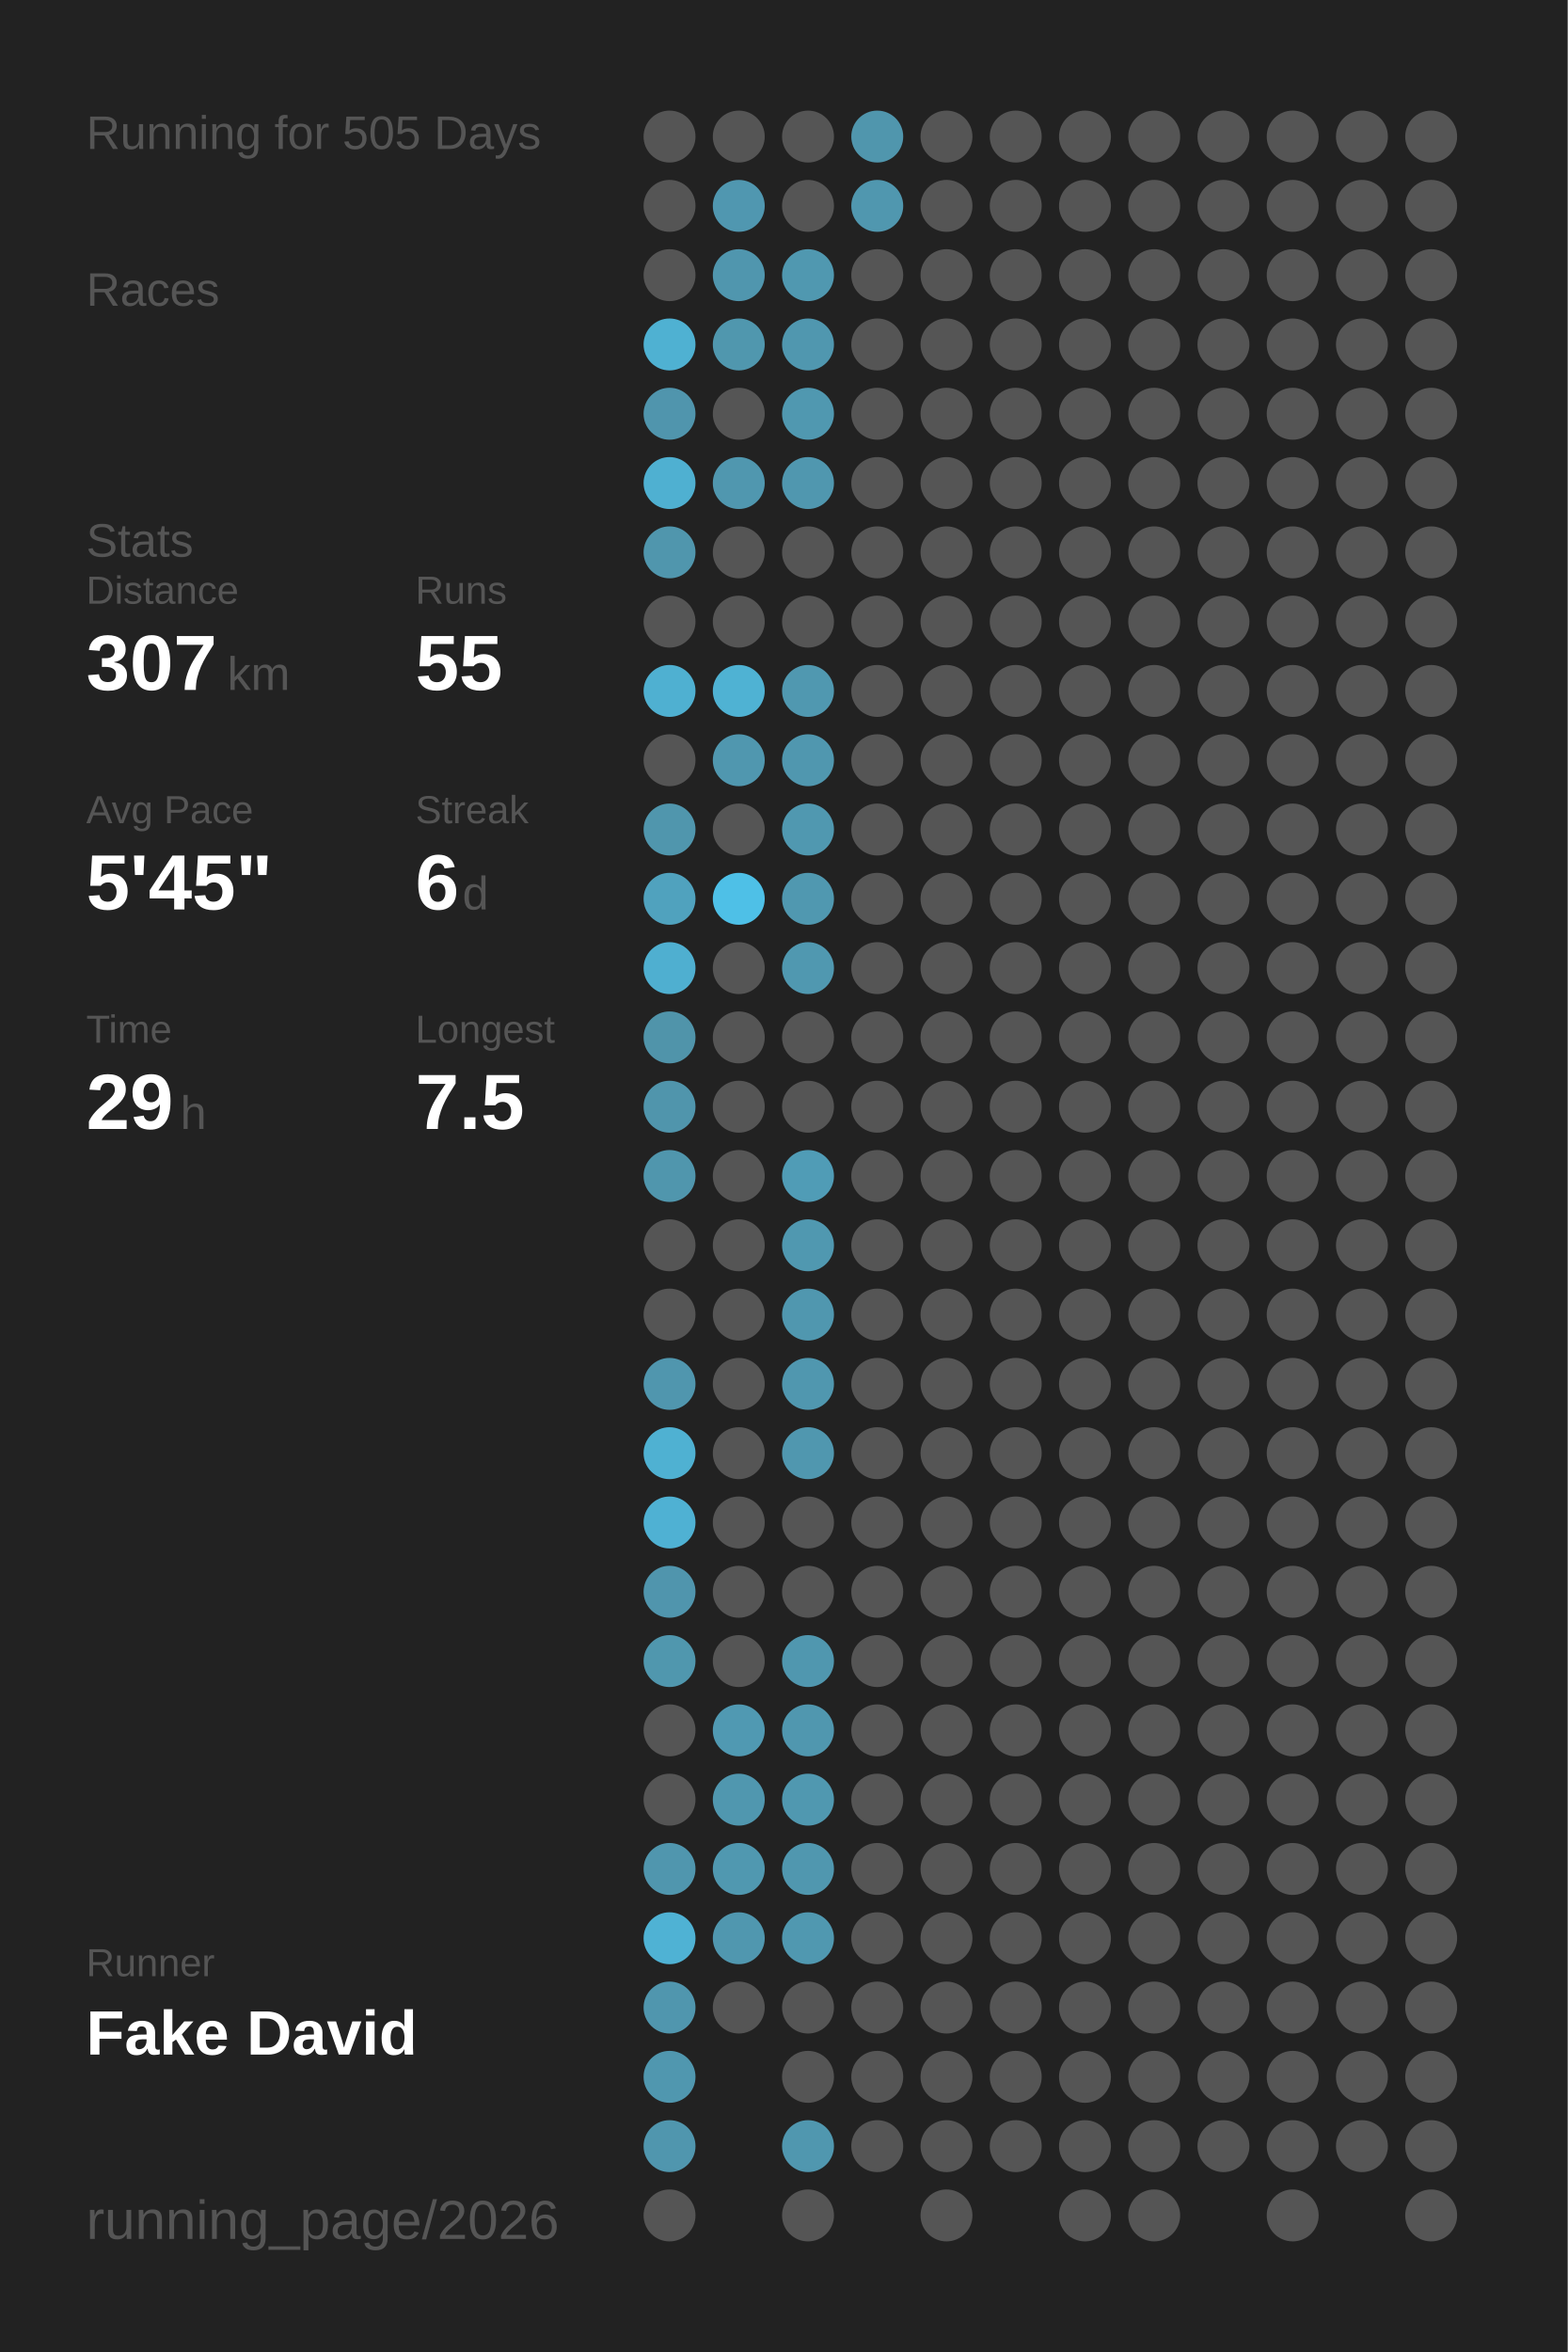
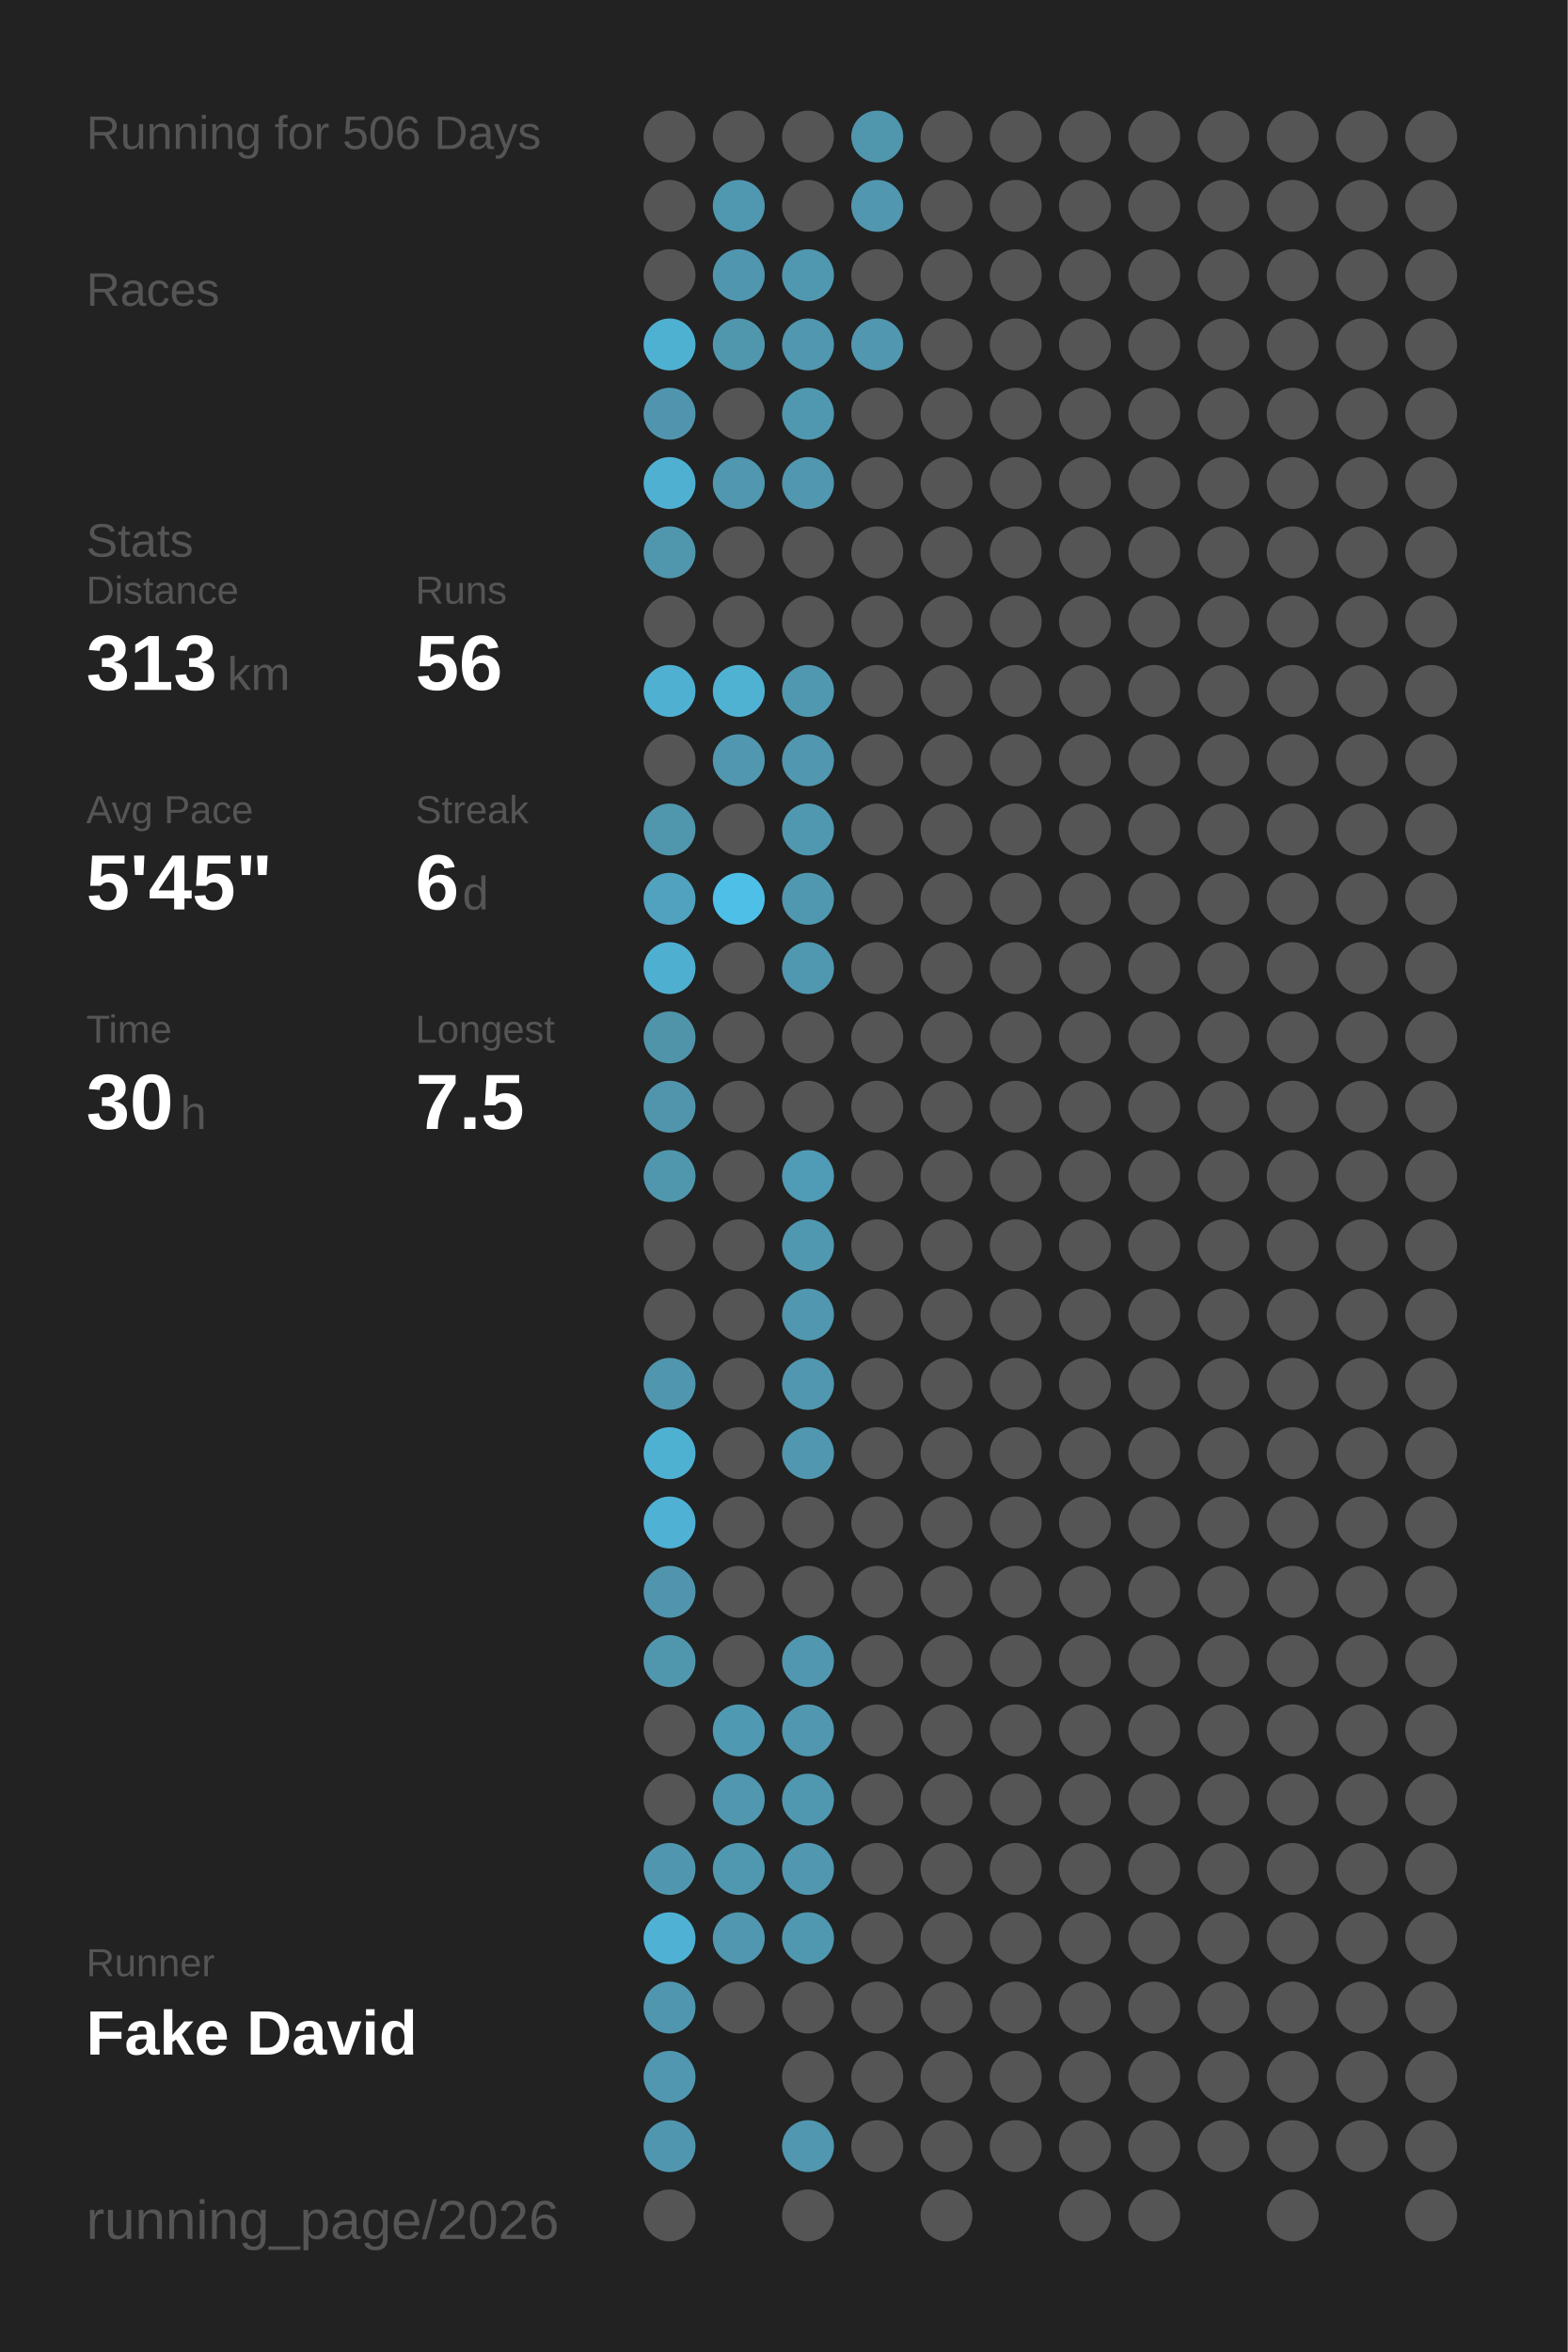
<svg xmlns="http://www.w3.org/2000/svg" baseProfile="full" height="300mm" version="1.1" viewBox="0,0,200,300" width="200mm">
  <defs />
  <rect fill="#222222" height="300" width="200" x="0" y="0" />
-   <text fill="#555555" style="font-size:6px; font-family:Arial;" x="11" y="19">Running for 505 Days</text>
+   <text fill="#555555" style="font-size:6px; font-family:Arial;" x="11" y="19">Running for 506 Days</text>
  <text fill="#555555" style="font-size:6px; font-family:Arial;" x="11" y="39">Races</text>
  <text fill="#555555" style="font-size:6px; font-family:Arial;" x="11" y="71">Stats</text>
  <text fill="#555555" style="font-size:5px; font-family:Arial;" x="11" y="77">Distance</text>
-   <text fill="#FFFFFF" style="font-size:10px; font-family:Arial; font-weight:bold;" x="11" y="88">307</text>
+   <text fill="#FFFFFF" style="font-size:10px; font-family:Arial; font-weight:bold;" x="11" y="88">313</text>
  <text fill="#555555" style="font-size:6px; font-family:Arial;" x="29" y="88">km</text>
  <text fill="#555555" style="font-size:5px; font-family:Arial;" x="53" y="77">Runs</text>
-   <text fill="#FFFFFF" style="font-size:10px; font-family:Arial; font-weight:bold;" x="53" y="88">55</text>
+   <text fill="#FFFFFF" style="font-size:10px; font-family:Arial; font-weight:bold;" x="53" y="88">56</text>
  <text fill="#555555" style="font-size:5px; font-family:Arial;" x="11" y="105">Avg Pace</text>
  <text fill="#FFFFFF" style="font-size:10px; font-family:Arial; font-weight:bold;" x="11" y="116">5'45"</text>
  <text fill="#555555" style="font-size:5px; font-family:Arial;" x="53" y="105">Streak</text>
  <text fill="#FFFFFF" style="font-size:10px; font-family:Arial; font-weight:bold;" x="53" y="116">6</text>
  <text fill="#555555" style="font-size:6px; font-family:Arial;" x="59" y="116">d</text>
  <text fill="#555555" style="font-size:5px; font-family:Arial;" x="11" y="133">Time</text>
-   <text fill="#FFFFFF" style="font-size:10px; font-family:Arial; font-weight:bold;" x="11" y="144">29</text>
+   <text fill="#FFFFFF" style="font-size:10px; font-family:Arial; font-weight:bold;" x="11" y="144">30</text>
  <text fill="#555555" style="font-size:6px; font-family:Arial;" x="23" y="144">h</text>
  <text fill="#555555" style="font-size:5px; font-family:Arial;" x="53" y="133">Longest</text>
  <text fill="#FFFFFF" style="font-size:10px; font-family:Arial; font-weight:bold;" x="53" y="144">7.5</text>
  <text fill="#555555" style="font-size:5px; font-family:Arial;" x="11" y="252.065">Runner</text>
  <text fill="#FFFFFF" style="font-size:8px; font-family:Arial; font-weight:bold;" x="11" y="262.065">Fake David</text>
  <text fill="#555555" style="font-size:7px; font-family:Arial;" x="11" y="285.581">running_page/2026</text>
  <circle cx="85.417" cy="17.419" fill="#555555" r="3.312" />
  <circle cx="85.417" cy="26.258" fill="#555555" r="3.312" />
  <circle cx="85.417" cy="35.097" fill="#555555" r="3.312" />
  <circle cx="85.417" cy="43.935" fill="#4fb1d2" r="3.312" />
  <circle cx="85.417" cy="52.774" fill="#5095ad" r="3.312" />
  <circle cx="85.417" cy="61.613" fill="#4fb0d1" r="3.312" />
  <circle cx="85.417" cy="70.452" fill="#5096ad" r="3.312" />
  <circle cx="85.417" cy="79.29" fill="#555555" r="3.312" />
  <circle cx="85.417" cy="88.129" fill="#4fb0d1" r="3.312" />
  <circle cx="85.417" cy="96.968" fill="#555555" r="3.312" />
  <circle cx="85.417" cy="105.806" fill="#5096ad" r="3.312" />
  <circle cx="85.417" cy="114.645" fill="#50a2be" r="3.312" />
  <circle cx="85.417" cy="123.484" fill="#4fafd0" r="3.312" />
  <circle cx="85.417" cy="132.323" fill="#5094aa" r="3.312" />
  <circle cx="85.417" cy="141.161" fill="#5095ac" r="3.312" />
  <circle cx="85.417" cy="150" fill="#5096ad" r="3.312" />
  <circle cx="85.417" cy="158.839" fill="#555555" r="3.312" />
  <circle cx="85.417" cy="167.677" fill="#555555" r="3.312" />
  <circle cx="85.417" cy="176.516" fill="#5096ae" r="3.312" />
  <circle cx="85.417" cy="185.355" fill="#4fb1d2" r="3.312" />
  <circle cx="85.417" cy="194.194" fill="#4fb1d3" r="3.312" />
  <circle cx="85.417" cy="203.032" fill="#5095ad" r="3.312" />
  <circle cx="85.417" cy="211.871" fill="#5097ae" r="3.312" />
  <circle cx="85.417" cy="220.71" fill="#555555" r="3.312" />
  <circle cx="85.417" cy="229.548" fill="#555555" r="3.312" />
  <circle cx="85.417" cy="238.387" fill="#5096ae" r="3.312" />
  <circle cx="85.417" cy="247.226" fill="#4fb2d4" r="3.312" />
  <circle cx="85.417" cy="256.065" fill="#5096ae" r="3.312" />
  <circle cx="85.417" cy="264.903" fill="#5097af" r="3.312" />
  <circle cx="85.417" cy="273.742" fill="#5096ae" r="3.312" />
  <circle cx="85.417" cy="282.581" fill="#555555" r="3.312" />
  <circle cx="94.25" cy="17.419" fill="#555555" r="3.312" />
  <circle cx="94.25" cy="26.258" fill="#5097b0" r="3.312" />
  <circle cx="94.25" cy="35.097" fill="#5096ae" r="3.312" />
  <circle cx="94.25" cy="43.935" fill="#5097ae" r="3.312" />
  <circle cx="94.25" cy="52.774" fill="#555555" r="3.312" />
  <circle cx="94.25" cy="61.613" fill="#5097af" r="3.312" />
  <circle cx="94.25" cy="70.452" fill="#555555" r="3.312" />
  <circle cx="94.25" cy="79.29" fill="#555555" r="3.312" />
  <circle cx="94.25" cy="88.129" fill="#4fb2d3" r="3.312" />
  <circle cx="94.25" cy="96.968" fill="#5097af" r="3.312" />
  <circle cx="94.25" cy="105.806" fill="#555555" r="3.312" />
  <circle cx="94.25" cy="114.645" fill="#4ec0e7" r="3.312" />
  <circle cx="94.25" cy="123.484" fill="#555555" r="3.312" />
  <circle cx="94.25" cy="132.323" fill="#555555" r="3.312" />
  <circle cx="94.25" cy="141.161" fill="#555555" r="3.312" />
  <circle cx="94.25" cy="150" fill="#555555" r="3.312" />
  <circle cx="94.25" cy="158.839" fill="#555555" r="3.312" />
  <circle cx="94.25" cy="167.677" fill="#555555" r="3.312" />
  <circle cx="94.25" cy="176.516" fill="#555555" r="3.312" />
  <circle cx="94.25" cy="185.355" fill="#555555" r="3.312" />
  <circle cx="94.25" cy="194.194" fill="#555555" r="3.312" />
  <circle cx="94.25" cy="203.032" fill="#555555" r="3.312" />
  <circle cx="94.25" cy="211.871" fill="#555555" r="3.312" />
  <circle cx="94.25" cy="220.71" fill="#5099b2" r="3.312" />
  <circle cx="94.25" cy="229.548" fill="#5097af" r="3.312" />
  <circle cx="94.25" cy="238.387" fill="#5098b0" r="3.312" />
  <circle cx="94.25" cy="247.226" fill="#5097af" r="3.312" />
  <circle cx="94.25" cy="256.065" fill="#555555" r="3.312" />
  <circle cx="103.083" cy="17.419" fill="#555555" r="3.312" />
  <circle cx="103.083" cy="26.258" fill="#555555" r="3.312" />
  <circle cx="103.083" cy="35.097" fill="#5098b0" r="3.312" />
  <circle cx="103.083" cy="43.935" fill="#5097af" r="3.312" />
  <circle cx="103.083" cy="52.774" fill="#5098b0" r="3.312" />
  <circle cx="103.083" cy="61.613" fill="#5097af" r="3.312" />
  <circle cx="103.083" cy="70.452" fill="#555555" r="3.312" />
  <circle cx="103.083" cy="79.29" fill="#555555" r="3.312" />
  <circle cx="103.083" cy="88.129" fill="#5098b0" r="3.312" />
  <circle cx="103.083" cy="96.968" fill="#5097af" r="3.312" />
  <circle cx="103.083" cy="105.806" fill="#5098b0" r="3.312" />
  <circle cx="103.083" cy="114.645" fill="#5098b0" r="3.312" />
  <circle cx="103.083" cy="123.484" fill="#5098b0" r="3.312" />
  <circle cx="103.083" cy="132.323" fill="#555555" r="3.312" />
  <circle cx="103.083" cy="141.161" fill="#555555" r="3.312" />
  <circle cx="103.083" cy="150" fill="#509cb6" r="3.312" />
  <circle cx="103.083" cy="158.839" fill="#5098b0" r="3.312" />
  <circle cx="103.083" cy="167.677" fill="#5097af" r="3.312" />
  <circle cx="103.083" cy="176.516" fill="#5097af" r="3.312" />
  <circle cx="103.083" cy="185.355" fill="#5097af" r="3.312" />
  <circle cx="103.083" cy="194.194" fill="#555555" r="3.312" />
  <circle cx="103.083" cy="203.032" fill="#555555" r="3.312" />
  <circle cx="103.083" cy="211.871" fill="#5097af" r="3.312" />
  <circle cx="103.083" cy="220.71" fill="#5097af" r="3.312" />
  <circle cx="103.083" cy="229.548" fill="#5098b0" r="3.312" />
  <circle cx="103.083" cy="238.387" fill="#5097af" r="3.312" />
  <circle cx="103.083" cy="247.226" fill="#5098b0" r="3.312" />
  <circle cx="103.083" cy="256.065" fill="#555555" r="3.312" />
  <circle cx="103.083" cy="264.903" fill="#555555" r="3.312" />
  <circle cx="103.083" cy="273.742" fill="#5097af" r="3.312" />
  <circle cx="103.083" cy="282.581" fill="#555555" r="3.312" />
  <circle cx="111.917" cy="17.419" fill="#5096ad" r="3.312" />
  <circle cx="111.917" cy="26.258" fill="#5097af" r="3.312" />
  <circle cx="111.917" cy="35.097" fill="#555555" r="3.312" />
-   <circle cx="111.917" cy="43.935" fill="#555555" r="3.312" />
+   <circle cx="111.917" cy="43.935" fill="#5097af" r="3.312" />
  <circle cx="111.917" cy="52.774" fill="#555555" r="3.312" />
  <circle cx="111.917" cy="61.613" fill="#555555" r="3.312" />
  <circle cx="111.917" cy="70.452" fill="#555555" r="3.312" />
  <circle cx="111.917" cy="79.29" fill="#555555" r="3.312" />
  <circle cx="111.917" cy="88.129" fill="#555555" r="3.312" />
  <circle cx="111.917" cy="96.968" fill="#555555" r="3.312" />
  <circle cx="111.917" cy="105.806" fill="#555555" r="3.312" />
  <circle cx="111.917" cy="114.645" fill="#555555" r="3.312" />
  <circle cx="111.917" cy="123.484" fill="#555555" r="3.312" />
  <circle cx="111.917" cy="132.323" fill="#555555" r="3.312" />
  <circle cx="111.917" cy="141.161" fill="#555555" r="3.312" />
  <circle cx="111.917" cy="150" fill="#555555" r="3.312" />
  <circle cx="111.917" cy="158.839" fill="#555555" r="3.312" />
  <circle cx="111.917" cy="167.677" fill="#555555" r="3.312" />
  <circle cx="111.917" cy="176.516" fill="#555555" r="3.312" />
  <circle cx="111.917" cy="185.355" fill="#555555" r="3.312" />
  <circle cx="111.917" cy="194.194" fill="#555555" r="3.312" />
  <circle cx="111.917" cy="203.032" fill="#555555" r="3.312" />
  <circle cx="111.917" cy="211.871" fill="#555555" r="3.312" />
  <circle cx="111.917" cy="220.71" fill="#555555" r="3.312" />
  <circle cx="111.917" cy="229.548" fill="#555555" r="3.312" />
  <circle cx="111.917" cy="238.387" fill="#555555" r="3.312" />
  <circle cx="111.917" cy="247.226" fill="#555555" r="3.312" />
  <circle cx="111.917" cy="256.065" fill="#555555" r="3.312" />
  <circle cx="111.917" cy="264.903" fill="#555555" r="3.312" />
  <circle cx="111.917" cy="273.742" fill="#555555" r="3.312" />
  <circle cx="120.75" cy="17.419" fill="#555555" r="3.312" />
  <circle cx="120.75" cy="26.258" fill="#555555" r="3.312" />
  <circle cx="120.75" cy="35.097" fill="#555555" r="3.312" />
  <circle cx="120.75" cy="43.935" fill="#555555" r="3.312" />
  <circle cx="120.75" cy="52.774" fill="#555555" r="3.312" />
  <circle cx="120.75" cy="61.613" fill="#555555" r="3.312" />
  <circle cx="120.75" cy="70.452" fill="#555555" r="3.312" />
  <circle cx="120.75" cy="79.29" fill="#555555" r="3.312" />
  <circle cx="120.75" cy="88.129" fill="#555555" r="3.312" />
  <circle cx="120.75" cy="96.968" fill="#555555" r="3.312" />
  <circle cx="120.75" cy="105.806" fill="#555555" r="3.312" />
  <circle cx="120.75" cy="114.645" fill="#555555" r="3.312" />
  <circle cx="120.75" cy="123.484" fill="#555555" r="3.312" />
  <circle cx="120.75" cy="132.323" fill="#555555" r="3.312" />
  <circle cx="120.75" cy="141.161" fill="#555555" r="3.312" />
  <circle cx="120.75" cy="150" fill="#555555" r="3.312" />
  <circle cx="120.75" cy="158.839" fill="#555555" r="3.312" />
  <circle cx="120.75" cy="167.677" fill="#555555" r="3.312" />
  <circle cx="120.75" cy="176.516" fill="#555555" r="3.312" />
  <circle cx="120.75" cy="185.355" fill="#555555" r="3.312" />
  <circle cx="120.75" cy="194.194" fill="#555555" r="3.312" />
  <circle cx="120.75" cy="203.032" fill="#555555" r="3.312" />
  <circle cx="120.75" cy="211.871" fill="#555555" r="3.312" />
  <circle cx="120.75" cy="220.71" fill="#555555" r="3.312" />
  <circle cx="120.75" cy="229.548" fill="#555555" r="3.312" />
  <circle cx="120.75" cy="238.387" fill="#555555" r="3.312" />
  <circle cx="120.75" cy="247.226" fill="#555555" r="3.312" />
  <circle cx="120.75" cy="256.065" fill="#555555" r="3.312" />
  <circle cx="120.75" cy="264.903" fill="#555555" r="3.312" />
  <circle cx="120.75" cy="273.742" fill="#555555" r="3.312" />
  <circle cx="120.75" cy="282.581" fill="#555555" r="3.312" />
  <circle cx="129.583" cy="17.419" fill="#555555" r="3.312" />
  <circle cx="129.583" cy="26.258" fill="#555555" r="3.312" />
  <circle cx="129.583" cy="35.097" fill="#555555" r="3.312" />
  <circle cx="129.583" cy="43.935" fill="#555555" r="3.312" />
  <circle cx="129.583" cy="52.774" fill="#555555" r="3.312" />
  <circle cx="129.583" cy="61.613" fill="#555555" r="3.312" />
  <circle cx="129.583" cy="70.452" fill="#555555" r="3.312" />
  <circle cx="129.583" cy="79.29" fill="#555555" r="3.312" />
  <circle cx="129.583" cy="88.129" fill="#555555" r="3.312" />
  <circle cx="129.583" cy="96.968" fill="#555555" r="3.312" />
  <circle cx="129.583" cy="105.806" fill="#555555" r="3.312" />
  <circle cx="129.583" cy="114.645" fill="#555555" r="3.312" />
  <circle cx="129.583" cy="123.484" fill="#555555" r="3.312" />
  <circle cx="129.583" cy="132.323" fill="#555555" r="3.312" />
  <circle cx="129.583" cy="141.161" fill="#555555" r="3.312" />
  <circle cx="129.583" cy="150" fill="#555555" r="3.312" />
  <circle cx="129.583" cy="158.839" fill="#555555" r="3.312" />
  <circle cx="129.583" cy="167.677" fill="#555555" r="3.312" />
  <circle cx="129.583" cy="176.516" fill="#555555" r="3.312" />
  <circle cx="129.583" cy="185.355" fill="#555555" r="3.312" />
  <circle cx="129.583" cy="194.194" fill="#555555" r="3.312" />
  <circle cx="129.583" cy="203.032" fill="#555555" r="3.312" />
  <circle cx="129.583" cy="211.871" fill="#555555" r="3.312" />
  <circle cx="129.583" cy="220.71" fill="#555555" r="3.312" />
  <circle cx="129.583" cy="229.548" fill="#555555" r="3.312" />
  <circle cx="129.583" cy="238.387" fill="#555555" r="3.312" />
  <circle cx="129.583" cy="247.226" fill="#555555" r="3.312" />
  <circle cx="129.583" cy="256.065" fill="#555555" r="3.312" />
  <circle cx="129.583" cy="264.903" fill="#555555" r="3.312" />
  <circle cx="129.583" cy="273.742" fill="#555555" r="3.312" />
  <circle cx="138.417" cy="17.419" fill="#555555" r="3.312" />
  <circle cx="138.417" cy="26.258" fill="#555555" r="3.312" />
  <circle cx="138.417" cy="35.097" fill="#555555" r="3.312" />
  <circle cx="138.417" cy="43.935" fill="#555555" r="3.312" />
  <circle cx="138.417" cy="52.774" fill="#555555" r="3.312" />
  <circle cx="138.417" cy="61.613" fill="#555555" r="3.312" />
  <circle cx="138.417" cy="70.452" fill="#555555" r="3.312" />
  <circle cx="138.417" cy="79.29" fill="#555555" r="3.312" />
  <circle cx="138.417" cy="88.129" fill="#555555" r="3.312" />
  <circle cx="138.417" cy="96.968" fill="#555555" r="3.312" />
  <circle cx="138.417" cy="105.806" fill="#555555" r="3.312" />
  <circle cx="138.417" cy="114.645" fill="#555555" r="3.312" />
  <circle cx="138.417" cy="123.484" fill="#555555" r="3.312" />
  <circle cx="138.417" cy="132.323" fill="#555555" r="3.312" />
  <circle cx="138.417" cy="141.161" fill="#555555" r="3.312" />
  <circle cx="138.417" cy="150" fill="#555555" r="3.312" />
  <circle cx="138.417" cy="158.839" fill="#555555" r="3.312" />
  <circle cx="138.417" cy="167.677" fill="#555555" r="3.312" />
  <circle cx="138.417" cy="176.516" fill="#555555" r="3.312" />
  <circle cx="138.417" cy="185.355" fill="#555555" r="3.312" />
  <circle cx="138.417" cy="194.194" fill="#555555" r="3.312" />
  <circle cx="138.417" cy="203.032" fill="#555555" r="3.312" />
  <circle cx="138.417" cy="211.871" fill="#555555" r="3.312" />
  <circle cx="138.417" cy="220.71" fill="#555555" r="3.312" />
  <circle cx="138.417" cy="229.548" fill="#555555" r="3.312" />
  <circle cx="138.417" cy="238.387" fill="#555555" r="3.312" />
  <circle cx="138.417" cy="247.226" fill="#555555" r="3.312" />
  <circle cx="138.417" cy="256.065" fill="#555555" r="3.312" />
  <circle cx="138.417" cy="264.903" fill="#555555" r="3.312" />
  <circle cx="138.417" cy="273.742" fill="#555555" r="3.312" />
  <circle cx="138.417" cy="282.581" fill="#555555" r="3.312" />
  <circle cx="147.25" cy="17.419" fill="#555555" r="3.312" />
  <circle cx="147.25" cy="26.258" fill="#555555" r="3.312" />
  <circle cx="147.25" cy="35.097" fill="#555555" r="3.312" />
  <circle cx="147.25" cy="43.935" fill="#555555" r="3.312" />
  <circle cx="147.25" cy="52.774" fill="#555555" r="3.312" />
  <circle cx="147.25" cy="61.613" fill="#555555" r="3.312" />
  <circle cx="147.25" cy="70.452" fill="#555555" r="3.312" />
  <circle cx="147.25" cy="79.29" fill="#555555" r="3.312" />
  <circle cx="147.25" cy="88.129" fill="#555555" r="3.312" />
  <circle cx="147.25" cy="96.968" fill="#555555" r="3.312" />
  <circle cx="147.25" cy="105.806" fill="#555555" r="3.312" />
  <circle cx="147.25" cy="114.645" fill="#555555" r="3.312" />
  <circle cx="147.25" cy="123.484" fill="#555555" r="3.312" />
  <circle cx="147.25" cy="132.323" fill="#555555" r="3.312" />
  <circle cx="147.25" cy="141.161" fill="#555555" r="3.312" />
  <circle cx="147.25" cy="150" fill="#555555" r="3.312" />
  <circle cx="147.25" cy="158.839" fill="#555555" r="3.312" />
  <circle cx="147.25" cy="167.677" fill="#555555" r="3.312" />
  <circle cx="147.25" cy="176.516" fill="#555555" r="3.312" />
  <circle cx="147.25" cy="185.355" fill="#555555" r="3.312" />
  <circle cx="147.25" cy="194.194" fill="#555555" r="3.312" />
  <circle cx="147.25" cy="203.032" fill="#555555" r="3.312" />
  <circle cx="147.25" cy="211.871" fill="#555555" r="3.312" />
  <circle cx="147.25" cy="220.71" fill="#555555" r="3.312" />
  <circle cx="147.25" cy="229.548" fill="#555555" r="3.312" />
  <circle cx="147.25" cy="238.387" fill="#555555" r="3.312" />
  <circle cx="147.25" cy="247.226" fill="#555555" r="3.312" />
  <circle cx="147.25" cy="256.065" fill="#555555" r="3.312" />
  <circle cx="147.25" cy="264.903" fill="#555555" r="3.312" />
  <circle cx="147.25" cy="273.742" fill="#555555" r="3.312" />
  <circle cx="147.25" cy="282.581" fill="#555555" r="3.312" />
  <circle cx="156.083" cy="17.419" fill="#555555" r="3.312" />
  <circle cx="156.083" cy="26.258" fill="#555555" r="3.312" />
  <circle cx="156.083" cy="35.097" fill="#555555" r="3.312" />
  <circle cx="156.083" cy="43.935" fill="#555555" r="3.312" />
  <circle cx="156.083" cy="52.774" fill="#555555" r="3.312" />
  <circle cx="156.083" cy="61.613" fill="#555555" r="3.312" />
  <circle cx="156.083" cy="70.452" fill="#555555" r="3.312" />
  <circle cx="156.083" cy="79.29" fill="#555555" r="3.312" />
  <circle cx="156.083" cy="88.129" fill="#555555" r="3.312" />
  <circle cx="156.083" cy="96.968" fill="#555555" r="3.312" />
  <circle cx="156.083" cy="105.806" fill="#555555" r="3.312" />
  <circle cx="156.083" cy="114.645" fill="#555555" r="3.312" />
  <circle cx="156.083" cy="123.484" fill="#555555" r="3.312" />
  <circle cx="156.083" cy="132.323" fill="#555555" r="3.312" />
  <circle cx="156.083" cy="141.161" fill="#555555" r="3.312" />
  <circle cx="156.083" cy="150" fill="#555555" r="3.312" />
  <circle cx="156.083" cy="158.839" fill="#555555" r="3.312" />
  <circle cx="156.083" cy="167.677" fill="#555555" r="3.312" />
  <circle cx="156.083" cy="176.516" fill="#555555" r="3.312" />
  <circle cx="156.083" cy="185.355" fill="#555555" r="3.312" />
  <circle cx="156.083" cy="194.194" fill="#555555" r="3.312" />
  <circle cx="156.083" cy="203.032" fill="#555555" r="3.312" />
  <circle cx="156.083" cy="211.871" fill="#555555" r="3.312" />
  <circle cx="156.083" cy="220.71" fill="#555555" r="3.312" />
  <circle cx="156.083" cy="229.548" fill="#555555" r="3.312" />
  <circle cx="156.083" cy="238.387" fill="#555555" r="3.312" />
  <circle cx="156.083" cy="247.226" fill="#555555" r="3.312" />
  <circle cx="156.083" cy="256.065" fill="#555555" r="3.312" />
  <circle cx="156.083" cy="264.903" fill="#555555" r="3.312" />
  <circle cx="156.083" cy="273.742" fill="#555555" r="3.312" />
  <circle cx="164.917" cy="17.419" fill="#555555" r="3.312" />
  <circle cx="164.917" cy="26.258" fill="#555555" r="3.312" />
  <circle cx="164.917" cy="35.097" fill="#555555" r="3.312" />
  <circle cx="164.917" cy="43.935" fill="#555555" r="3.312" />
  <circle cx="164.917" cy="52.774" fill="#555555" r="3.312" />
  <circle cx="164.917" cy="61.613" fill="#555555" r="3.312" />
  <circle cx="164.917" cy="70.452" fill="#555555" r="3.312" />
  <circle cx="164.917" cy="79.29" fill="#555555" r="3.312" />
  <circle cx="164.917" cy="88.129" fill="#555555" r="3.312" />
  <circle cx="164.917" cy="96.968" fill="#555555" r="3.312" />
  <circle cx="164.917" cy="105.806" fill="#555555" r="3.312" />
  <circle cx="164.917" cy="114.645" fill="#555555" r="3.312" />
  <circle cx="164.917" cy="123.484" fill="#555555" r="3.312" />
  <circle cx="164.917" cy="132.323" fill="#555555" r="3.312" />
  <circle cx="164.917" cy="141.161" fill="#555555" r="3.312" />
  <circle cx="164.917" cy="150" fill="#555555" r="3.312" />
  <circle cx="164.917" cy="158.839" fill="#555555" r="3.312" />
  <circle cx="164.917" cy="167.677" fill="#555555" r="3.312" />
  <circle cx="164.917" cy="176.516" fill="#555555" r="3.312" />
  <circle cx="164.917" cy="185.355" fill="#555555" r="3.312" />
  <circle cx="164.917" cy="194.194" fill="#555555" r="3.312" />
  <circle cx="164.917" cy="203.032" fill="#555555" r="3.312" />
  <circle cx="164.917" cy="211.871" fill="#555555" r="3.312" />
  <circle cx="164.917" cy="220.71" fill="#555555" r="3.312" />
  <circle cx="164.917" cy="229.548" fill="#555555" r="3.312" />
  <circle cx="164.917" cy="238.387" fill="#555555" r="3.312" />
  <circle cx="164.917" cy="247.226" fill="#555555" r="3.312" />
  <circle cx="164.917" cy="256.065" fill="#555555" r="3.312" />
  <circle cx="164.917" cy="264.903" fill="#555555" r="3.312" />
  <circle cx="164.917" cy="273.742" fill="#555555" r="3.312" />
  <circle cx="164.917" cy="282.581" fill="#555555" r="3.312" />
  <circle cx="173.75" cy="17.419" fill="#555555" r="3.312" />
  <circle cx="173.75" cy="26.258" fill="#555555" r="3.312" />
  <circle cx="173.75" cy="35.097" fill="#555555" r="3.312" />
  <circle cx="173.75" cy="43.935" fill="#555555" r="3.312" />
  <circle cx="173.75" cy="52.774" fill="#555555" r="3.312" />
  <circle cx="173.75" cy="61.613" fill="#555555" r="3.312" />
  <circle cx="173.75" cy="70.452" fill="#555555" r="3.312" />
  <circle cx="173.75" cy="79.29" fill="#555555" r="3.312" />
  <circle cx="173.75" cy="88.129" fill="#555555" r="3.312" />
  <circle cx="173.75" cy="96.968" fill="#555555" r="3.312" />
  <circle cx="173.75" cy="105.806" fill="#555555" r="3.312" />
  <circle cx="173.75" cy="114.645" fill="#555555" r="3.312" />
  <circle cx="173.75" cy="123.484" fill="#555555" r="3.312" />
  <circle cx="173.75" cy="132.323" fill="#555555" r="3.312" />
  <circle cx="173.75" cy="141.161" fill="#555555" r="3.312" />
  <circle cx="173.75" cy="150" fill="#555555" r="3.312" />
  <circle cx="173.75" cy="158.839" fill="#555555" r="3.312" />
  <circle cx="173.75" cy="167.677" fill="#555555" r="3.312" />
  <circle cx="173.75" cy="176.516" fill="#555555" r="3.312" />
  <circle cx="173.75" cy="185.355" fill="#555555" r="3.312" />
  <circle cx="173.75" cy="194.194" fill="#555555" r="3.312" />
  <circle cx="173.75" cy="203.032" fill="#555555" r="3.312" />
  <circle cx="173.75" cy="211.871" fill="#555555" r="3.312" />
  <circle cx="173.75" cy="220.71" fill="#555555" r="3.312" />
  <circle cx="173.75" cy="229.548" fill="#555555" r="3.312" />
  <circle cx="173.75" cy="238.387" fill="#555555" r="3.312" />
  <circle cx="173.75" cy="247.226" fill="#555555" r="3.312" />
  <circle cx="173.75" cy="256.065" fill="#555555" r="3.312" />
  <circle cx="173.75" cy="264.903" fill="#555555" r="3.312" />
  <circle cx="173.75" cy="273.742" fill="#555555" r="3.312" />
  <circle cx="182.583" cy="17.419" fill="#555555" r="3.312" />
  <circle cx="182.583" cy="26.258" fill="#555555" r="3.312" />
  <circle cx="182.583" cy="35.097" fill="#555555" r="3.312" />
  <circle cx="182.583" cy="43.935" fill="#555555" r="3.312" />
  <circle cx="182.583" cy="52.774" fill="#555555" r="3.312" />
  <circle cx="182.583" cy="61.613" fill="#555555" r="3.312" />
  <circle cx="182.583" cy="70.452" fill="#555555" r="3.312" />
  <circle cx="182.583" cy="79.29" fill="#555555" r="3.312" />
  <circle cx="182.583" cy="88.129" fill="#555555" r="3.312" />
  <circle cx="182.583" cy="96.968" fill="#555555" r="3.312" />
  <circle cx="182.583" cy="105.806" fill="#555555" r="3.312" />
  <circle cx="182.583" cy="114.645" fill="#555555" r="3.312" />
  <circle cx="182.583" cy="123.484" fill="#555555" r="3.312" />
  <circle cx="182.583" cy="132.323" fill="#555555" r="3.312" />
  <circle cx="182.583" cy="141.161" fill="#555555" r="3.312" />
  <circle cx="182.583" cy="150" fill="#555555" r="3.312" />
  <circle cx="182.583" cy="158.839" fill="#555555" r="3.312" />
  <circle cx="182.583" cy="167.677" fill="#555555" r="3.312" />
  <circle cx="182.583" cy="176.516" fill="#555555" r="3.312" />
  <circle cx="182.583" cy="185.355" fill="#555555" r="3.312" />
  <circle cx="182.583" cy="194.194" fill="#555555" r="3.312" />
  <circle cx="182.583" cy="203.032" fill="#555555" r="3.312" />
  <circle cx="182.583" cy="211.871" fill="#555555" r="3.312" />
  <circle cx="182.583" cy="220.71" fill="#555555" r="3.312" />
  <circle cx="182.583" cy="229.548" fill="#555555" r="3.312" />
  <circle cx="182.583" cy="238.387" fill="#555555" r="3.312" />
  <circle cx="182.583" cy="247.226" fill="#555555" r="3.312" />
  <circle cx="182.583" cy="256.065" fill="#555555" r="3.312" />
  <circle cx="182.583" cy="264.903" fill="#555555" r="3.312" />
  <circle cx="182.583" cy="273.742" fill="#555555" r="3.312" />
  <circle cx="182.583" cy="282.581" fill="#555555" r="3.312" />
</svg>
